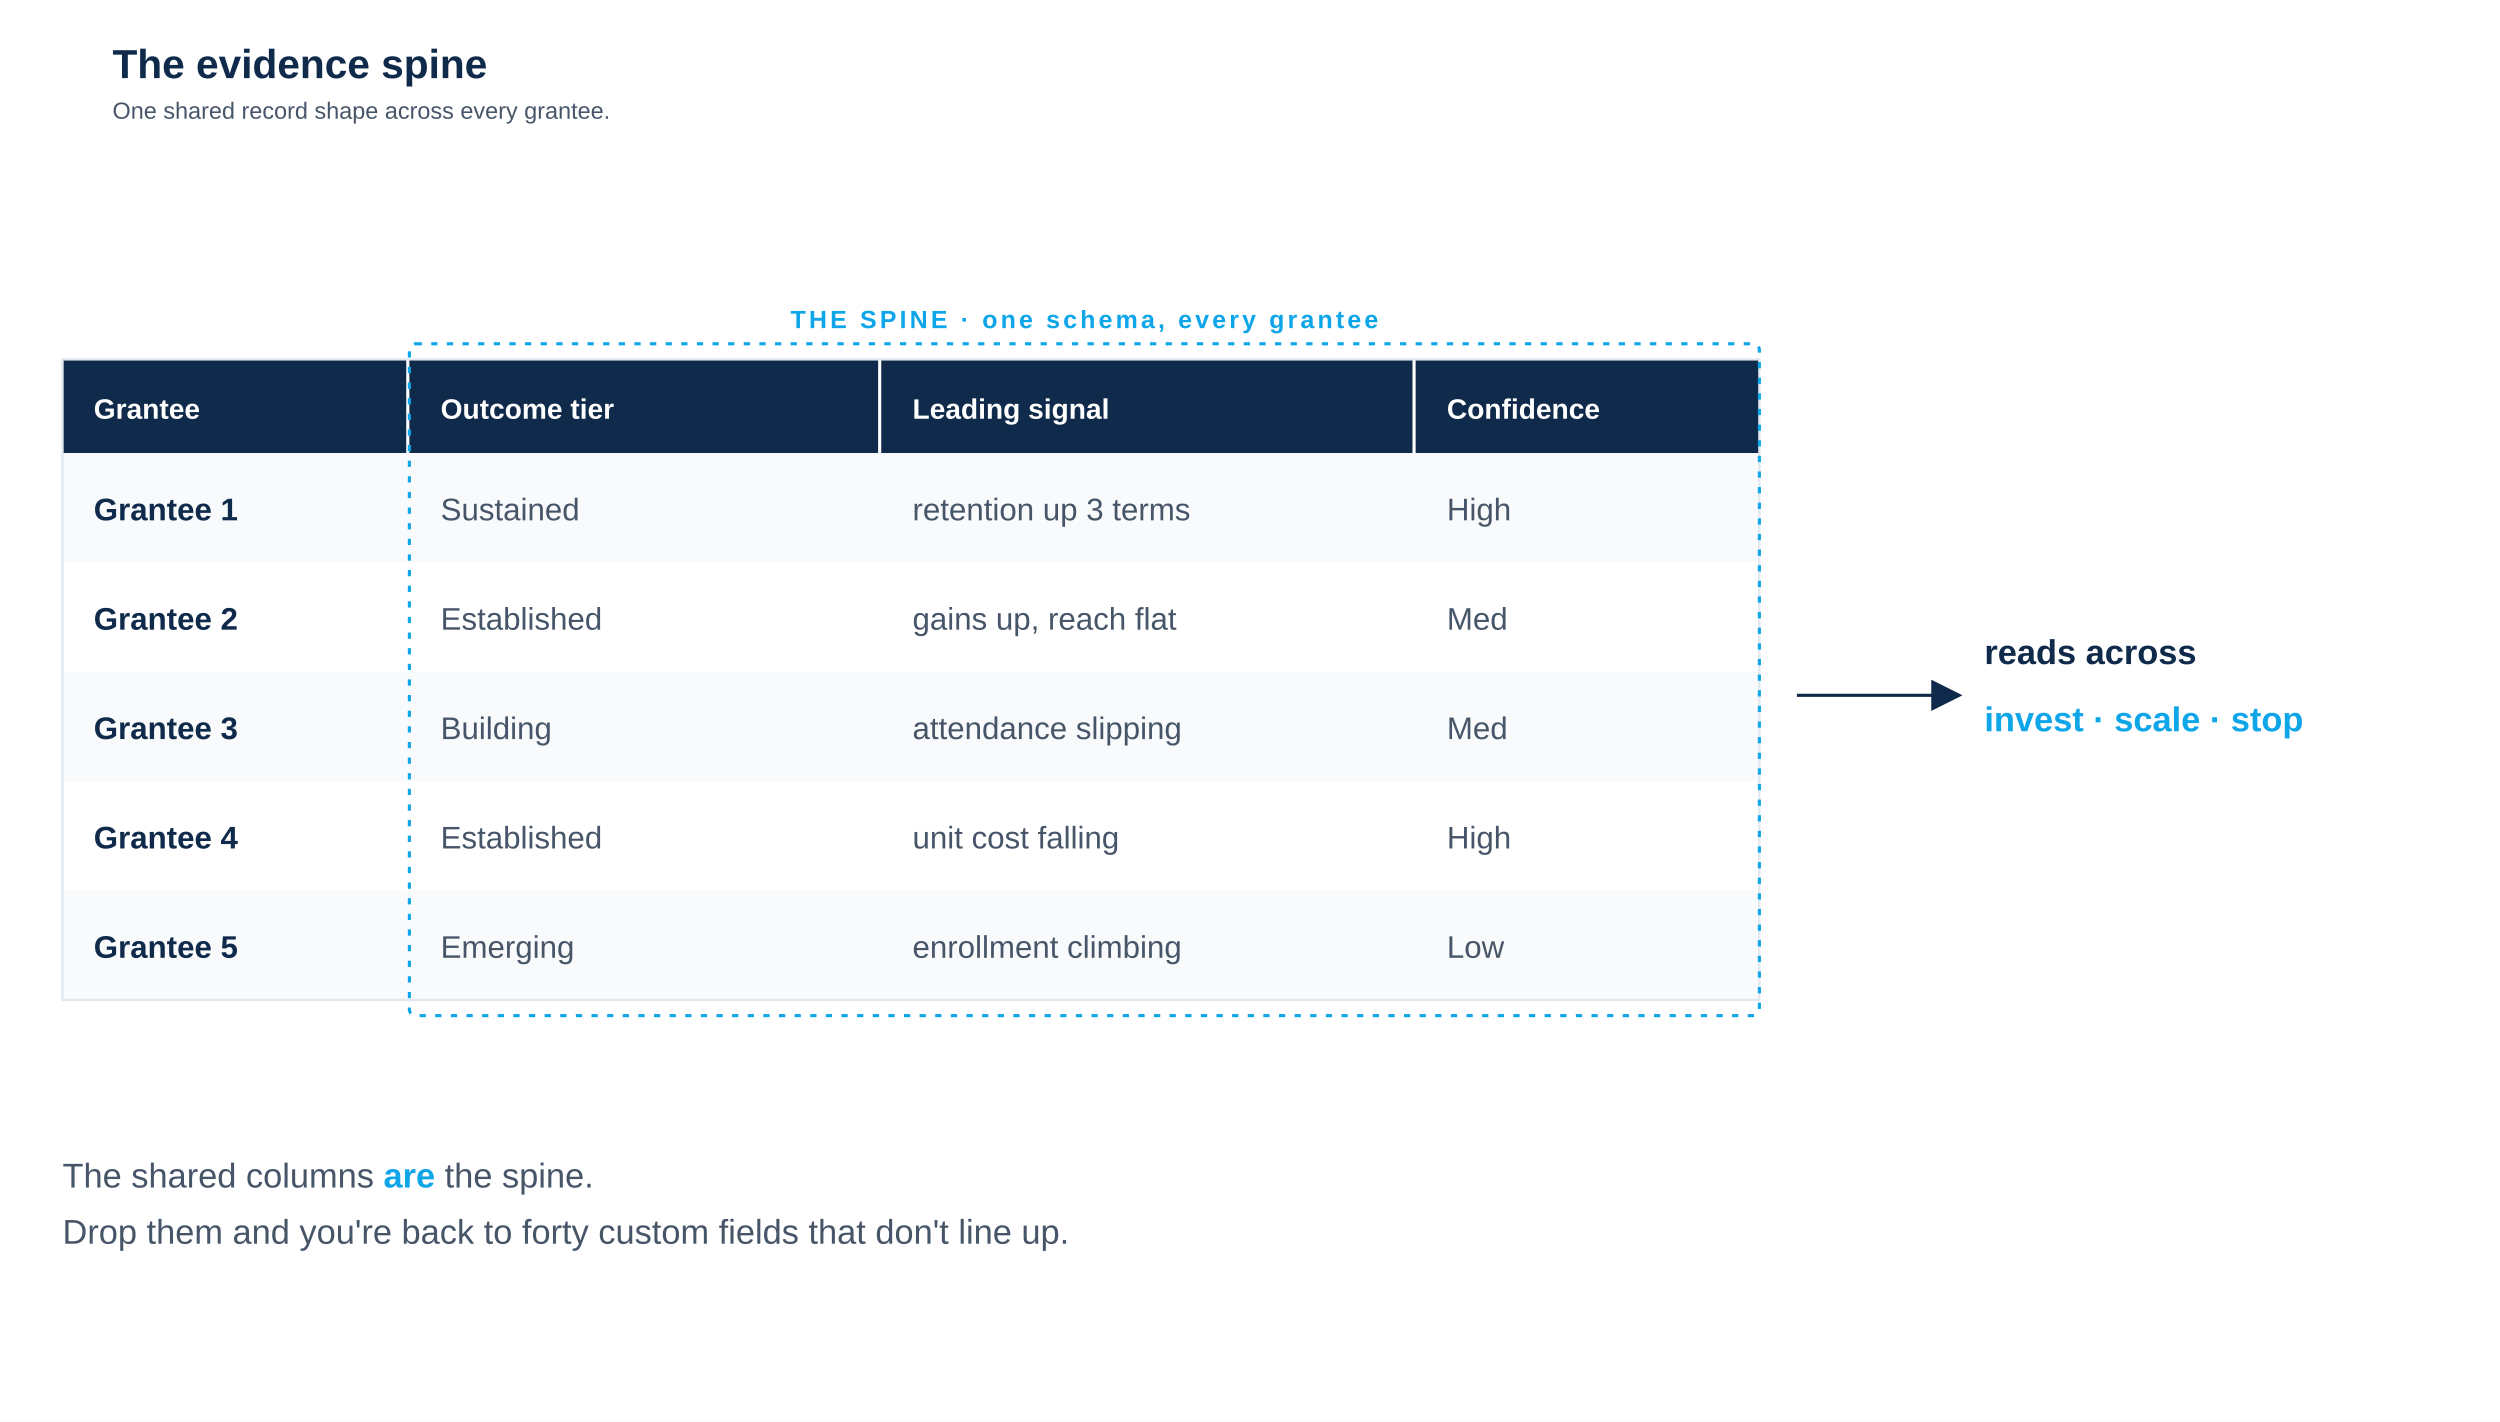
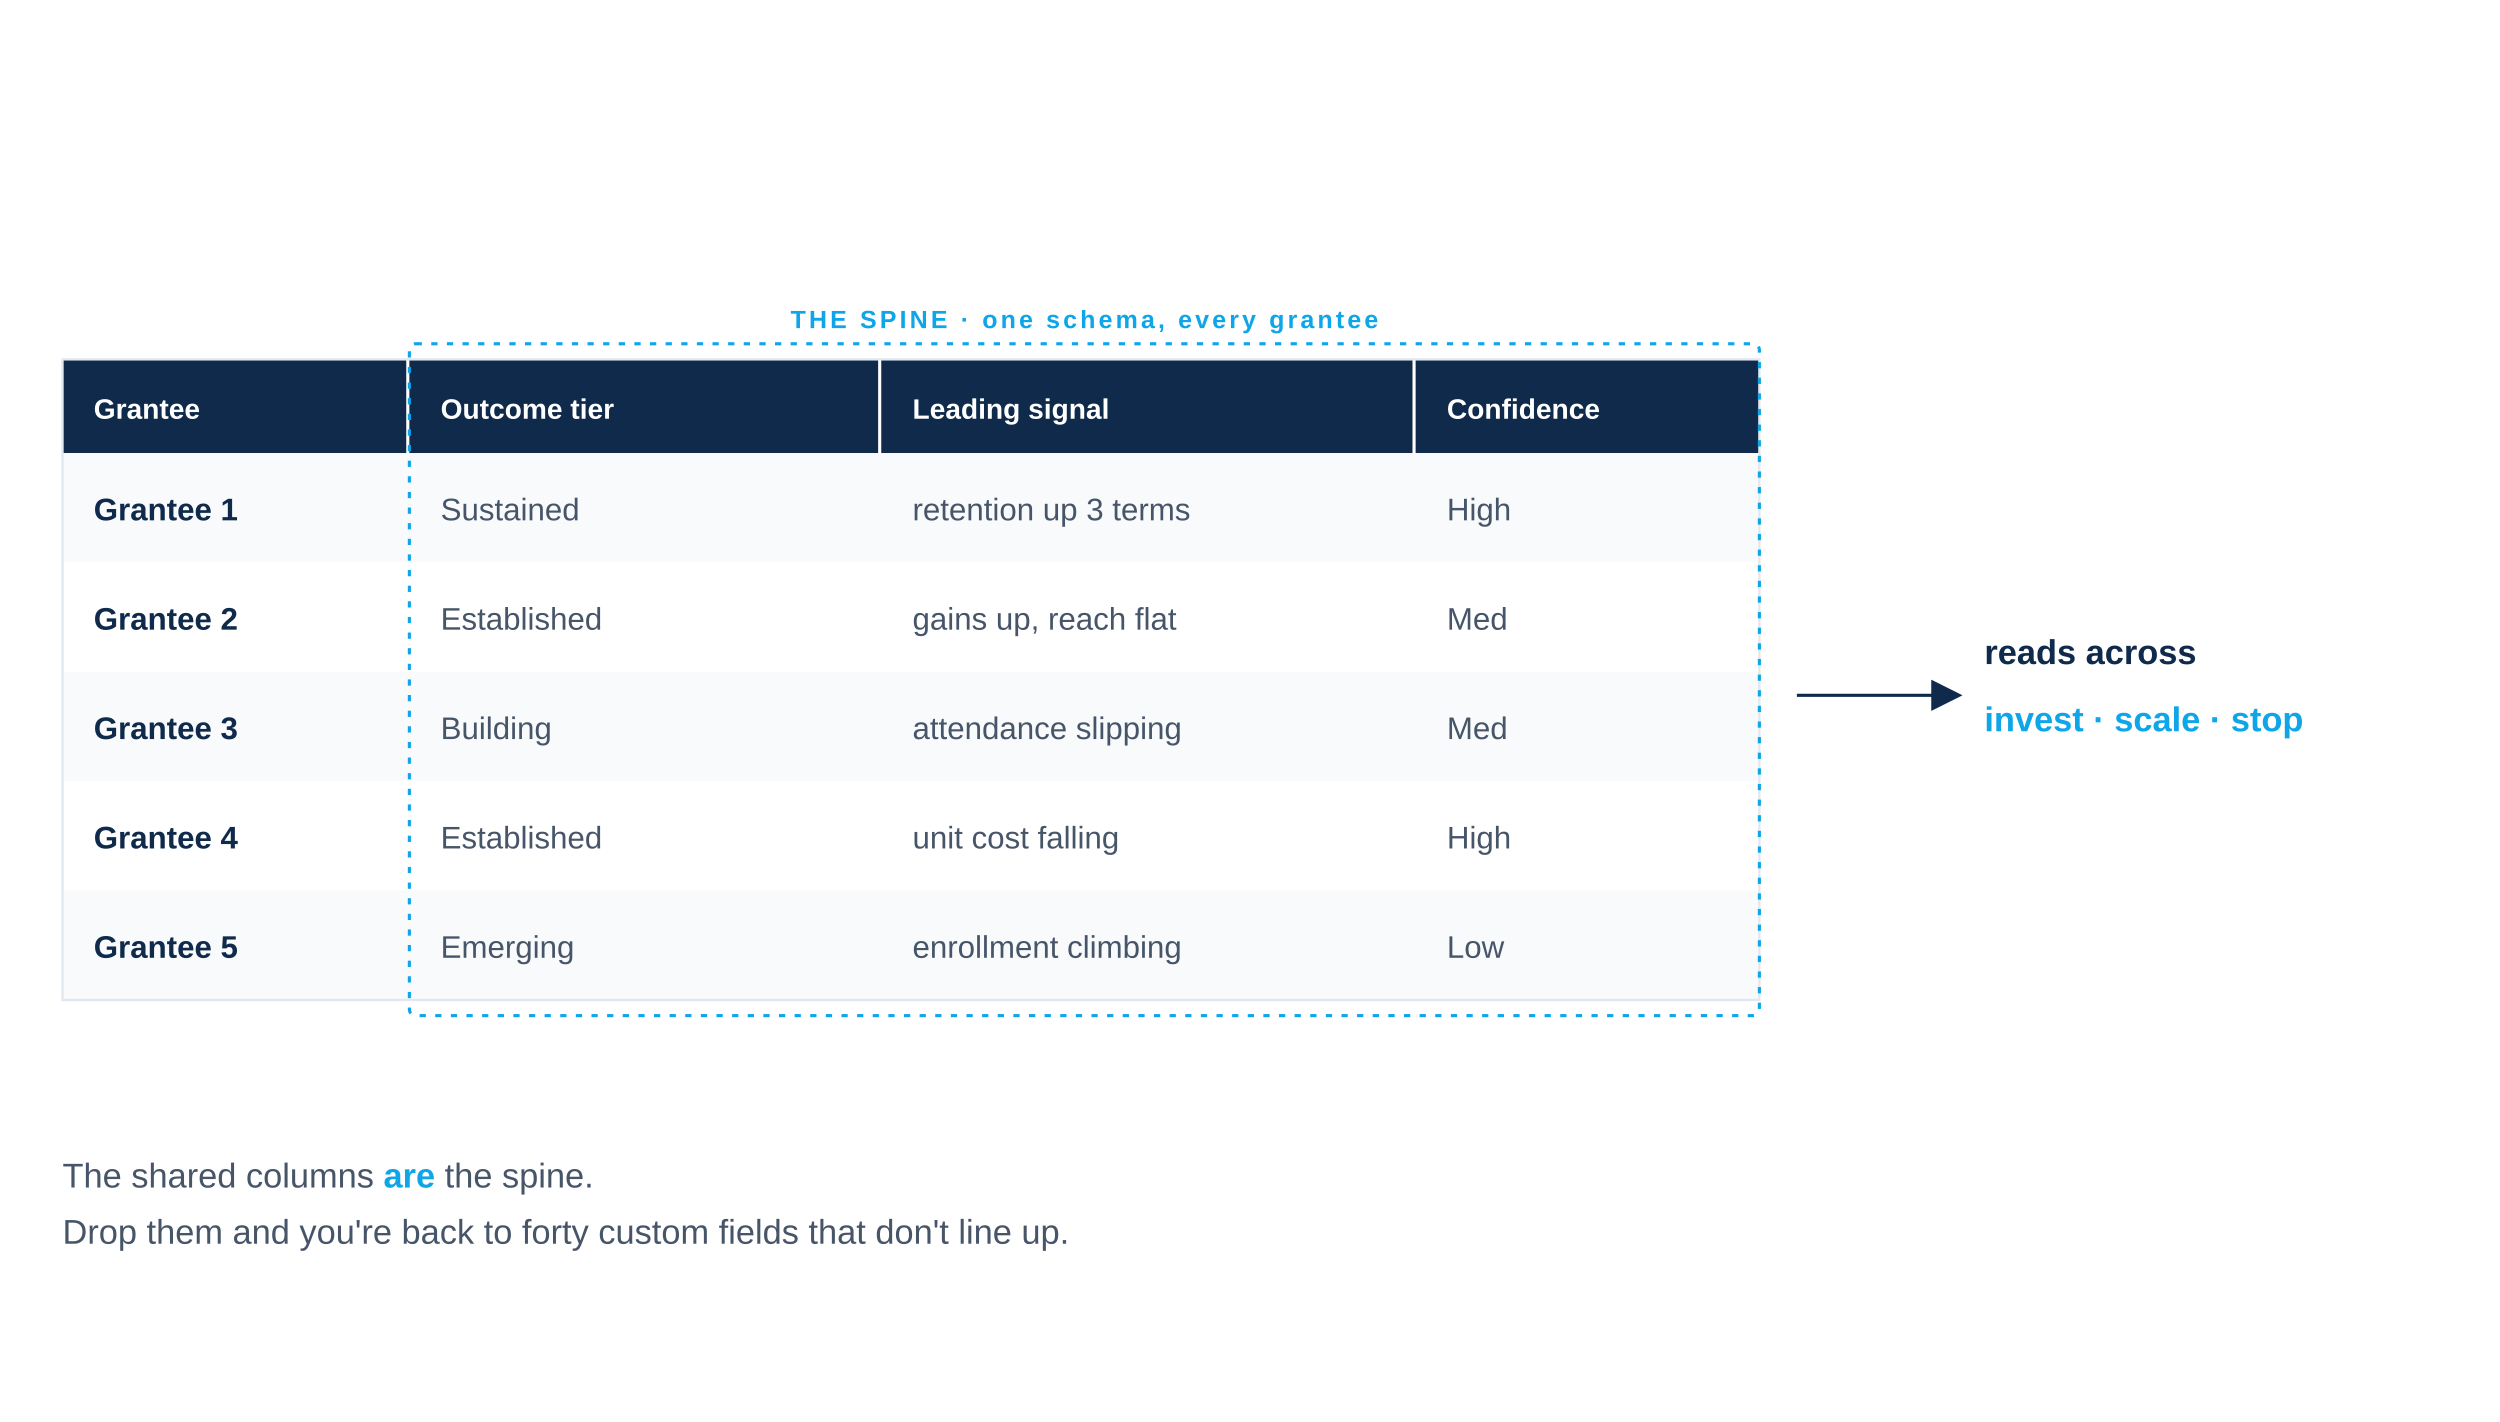
<svg xmlns="http://www.w3.org/2000/svg" viewBox="0 -110 1600 910" role="img" aria-labelledby="t">
  <rect x="0" y="-110" width="1600" height="910" fill="#FFFFFF" />
-   <text x="72" y="-60" font-family="-apple-system, BlinkMacSystemFont, 'Helvetica Neue', Arial, sans-serif" font-size="26" font-weight="700" fill="#0F2A4A" text-anchor="start">The evidence spine</text>
-   <text x="72" y="-34" font-family="-apple-system, BlinkMacSystemFont, 'Helvetica Neue', Arial, sans-serif" font-size="15" font-weight="400" fill="#475569" text-anchor="start">One shared record shape across every grantee.</text>
  <g font-family="-apple-system, BlinkMacSystemFont, 'Helvetica Neue', Arial, sans-serif">
    <rect x="40" y="120" width="220" height="60" fill="#0F2A4A" />
    <rect x="262" y="120" width="300" height="60" fill="#0F2A4A" />
    <rect x="564" y="120" width="340" height="60" fill="#0F2A4A" />
    <rect x="906" y="120" width="220" height="60" fill="#0F2A4A" />
    <text x="60" y="158" font-size="18" fill="#FFFFFF" font-weight="600">Grantee</text>
    <text x="282" y="158" font-size="18" fill="#FFFFFF" font-weight="600">Outcome tier</text>
    <text x="584" y="158" font-size="18" fill="#FFFFFF" font-weight="600">Leading signal</text>
    <text x="926" y="158" font-size="18" fill="#FFFFFF" font-weight="600">Confidence</text>
    <g font-size="20" fill="#475569">
      <rect x="40" y="180" width="1086" height="70" fill="#F8FAFC" />
      <text x="60" y="223" fill="#0F2A4A" font-weight="600">Grantee 1</text>
      <text x="282" y="223">Sustained</text>
      <text x="584" y="223">retention up 3 terms</text>
      <text x="926" y="223">High</text>
      <rect x="40" y="250" width="1086" height="70" fill="#FFFFFF" />
      <text x="60" y="293" fill="#0F2A4A" font-weight="600">Grantee 2</text>
      <text x="282" y="293">Established</text>
      <text x="584" y="293">gains up, reach flat</text>
      <text x="926" y="293">Med</text>
      <rect x="40" y="320" width="1086" height="70" fill="#F8FAFC" />
      <text x="60" y="363" fill="#0F2A4A" font-weight="600">Grantee 3</text>
      <text x="282" y="363">Building</text>
      <text x="584" y="363">attendance slipping</text>
      <text x="926" y="363">Med</text>
      <rect x="40" y="390" width="1086" height="70" fill="#FFFFFF" />
      <text x="60" y="433" fill="#0F2A4A" font-weight="600">Grantee 4</text>
      <text x="282" y="433">Established</text>
      <text x="584" y="433">unit cost falling</text>
      <text x="926" y="433">High</text>
      <rect x="40" y="460" width="1086" height="70" fill="#F8FAFC" />
      <text x="60" y="503" fill="#0F2A4A" font-weight="600">Grantee 5</text>
      <text x="282" y="503">Emerging</text>
      <text x="584" y="503">enrollment climbing</text>
      <text x="926" y="503">Low</text>
    </g>
    <rect x="40" y="120" width="1086" height="410" fill="none" stroke="#E2E8F0" stroke-width="1.5" />
    <rect x="262" y="110" width="864" height="430" rx="4" fill="none" stroke="#0EA5E9" stroke-width="2" stroke-dasharray="4 6" />
    <text x="694" y="100" font-size="16" letter-spacing="2" fill="#0EA5E9" font-weight="600" text-anchor="middle">THE SPINE  ·  one schema, every grantee</text>
    <path d="M1150 335 L1250 335" stroke="#0F2A4A" stroke-width="2" fill="none" marker-end="url(#a)" />
    <defs>
      <marker id="a" markerWidth="10" markerHeight="10" refX="7" refY="5" orient="auto">
        <path d="M0 0 L10 5 L0 10 z" fill="#0F2A4A" />
      </marker>
    </defs>
    <text x="1270" y="315" font-size="22" fill="#0F2A4A" font-weight="600">reads across</text>
    <text x="1270" y="358" font-size="22" fill="#0EA5E9" font-weight="600">invest · scale · stop</text>
    <text x="40" y="650" font-size="22" fill="#475569">The shared columns <tspan fill="#0EA5E9" font-weight="600">are</tspan> the spine.</text>
    <text x="40" y="686" font-size="22" fill="#475569">Drop them and you're back to forty custom fields that don't line up.</text>
  </g>
</svg>
